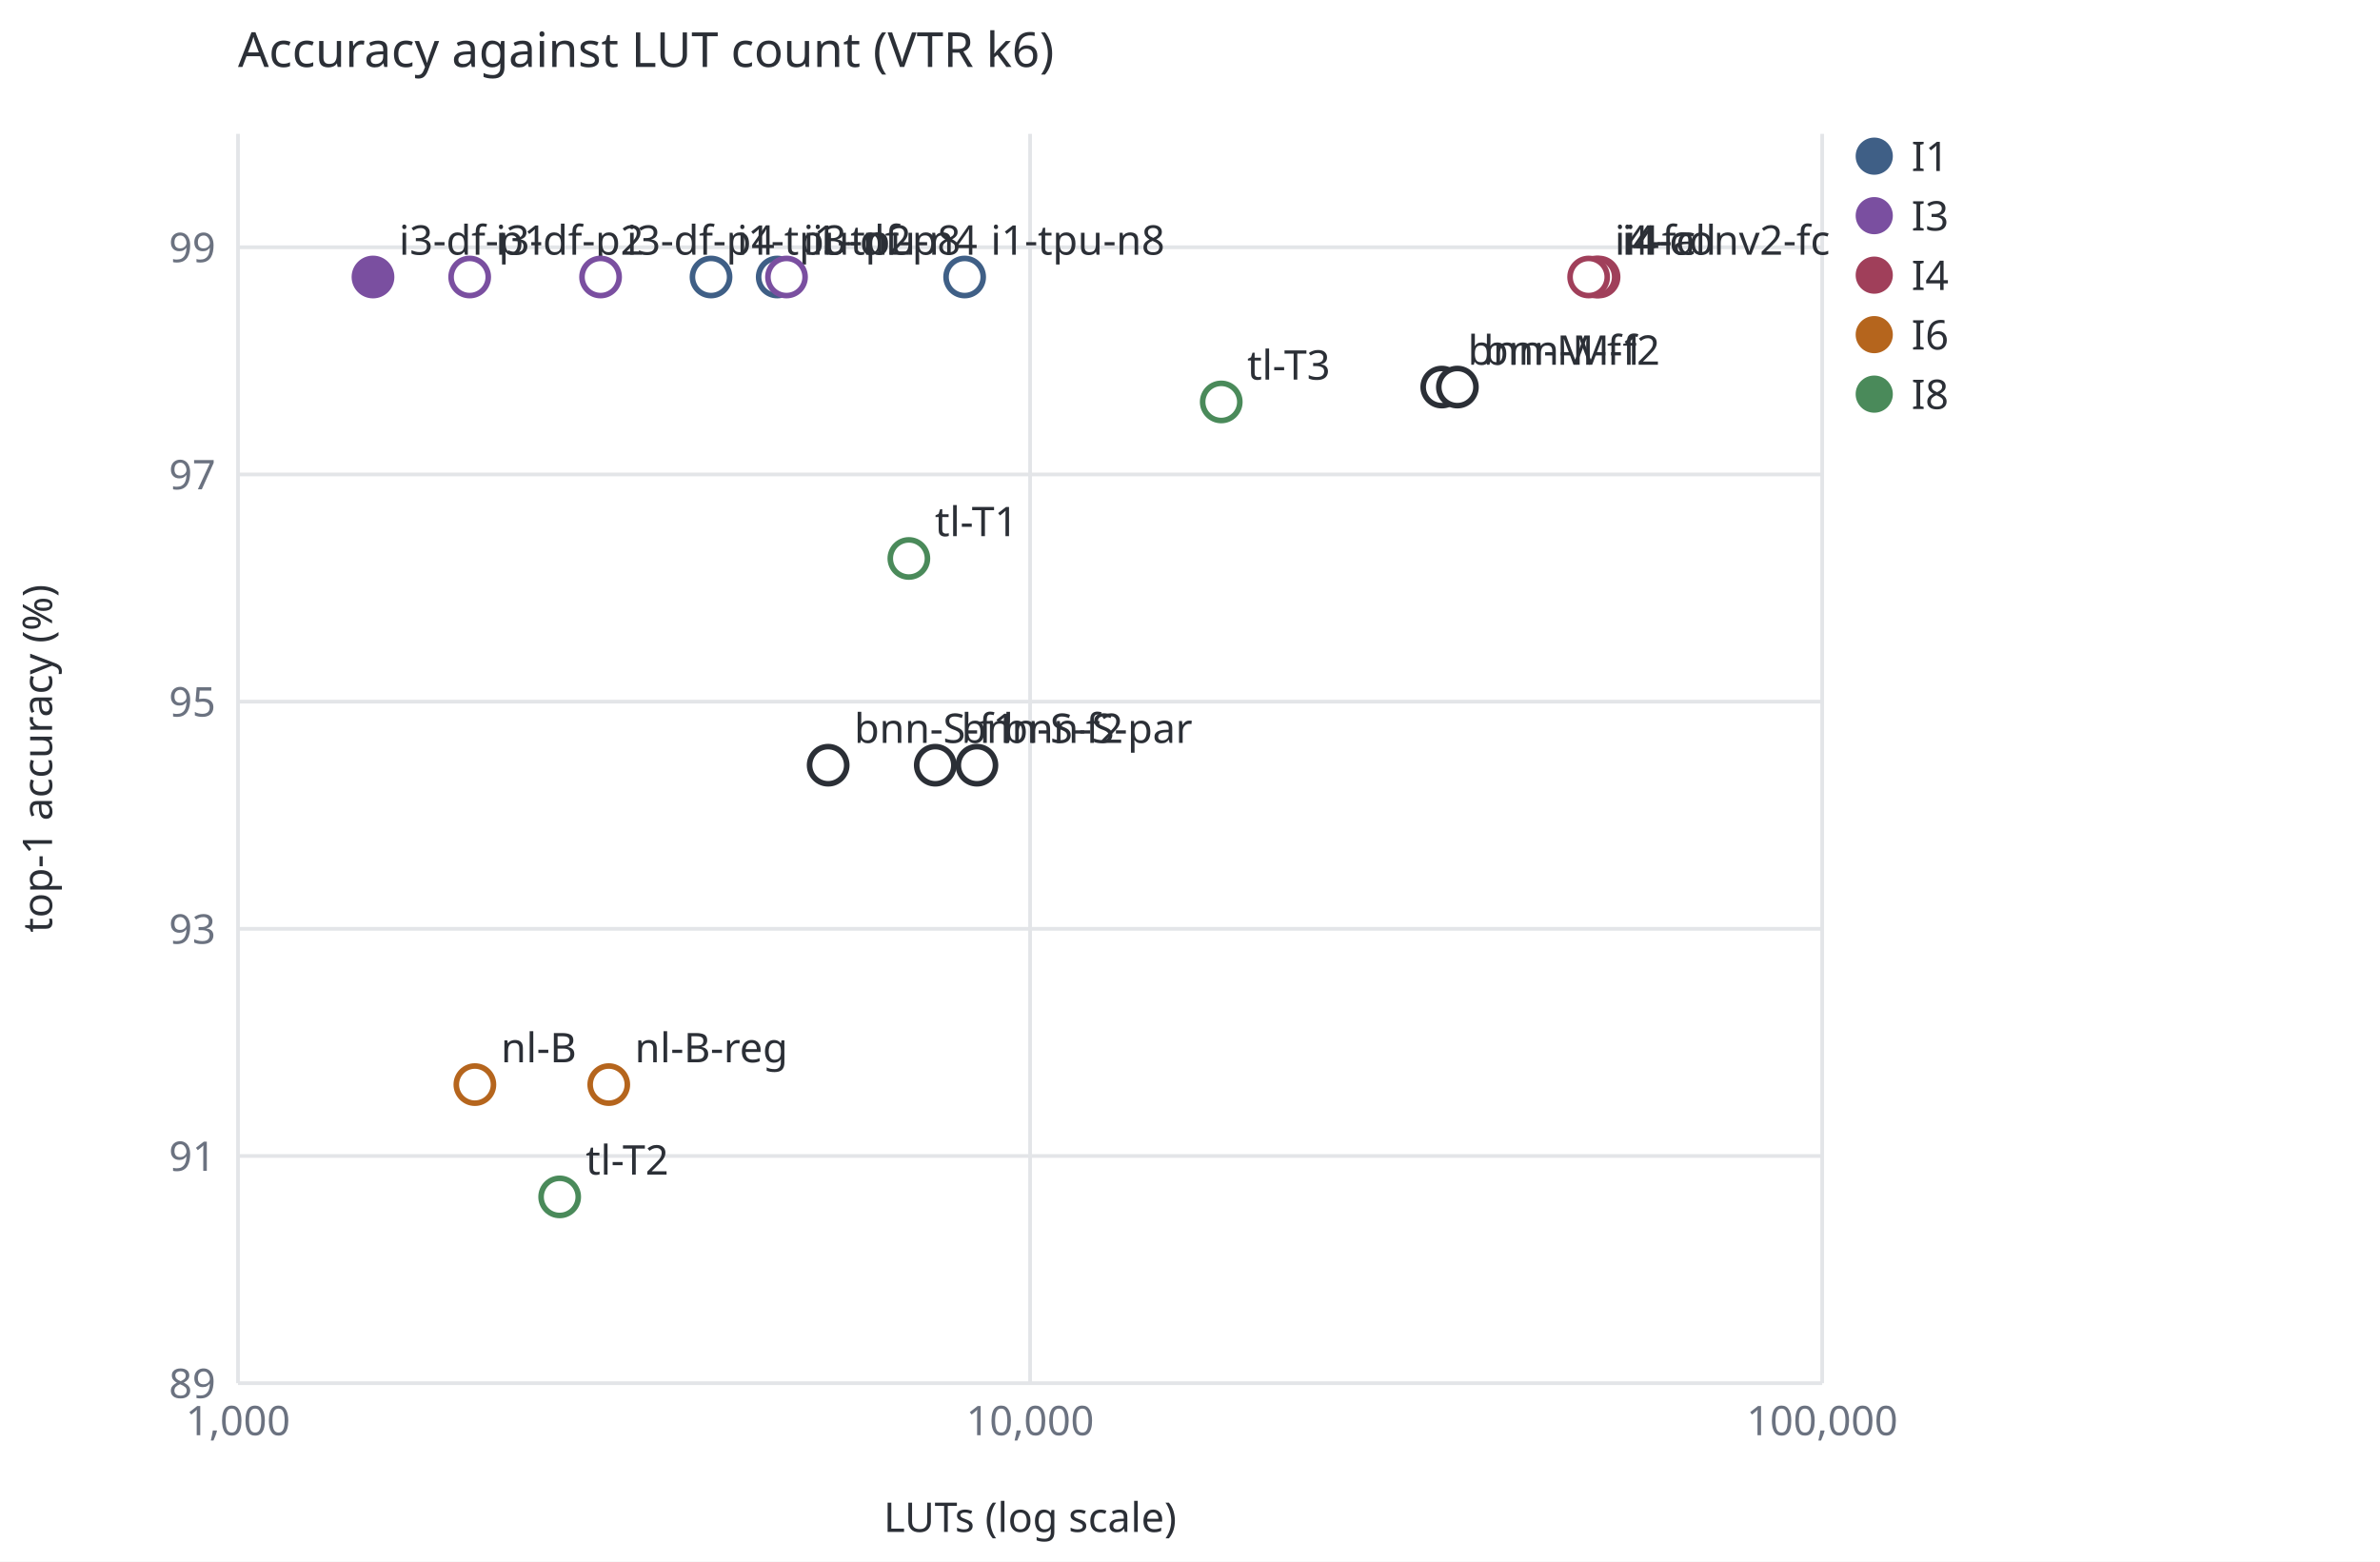
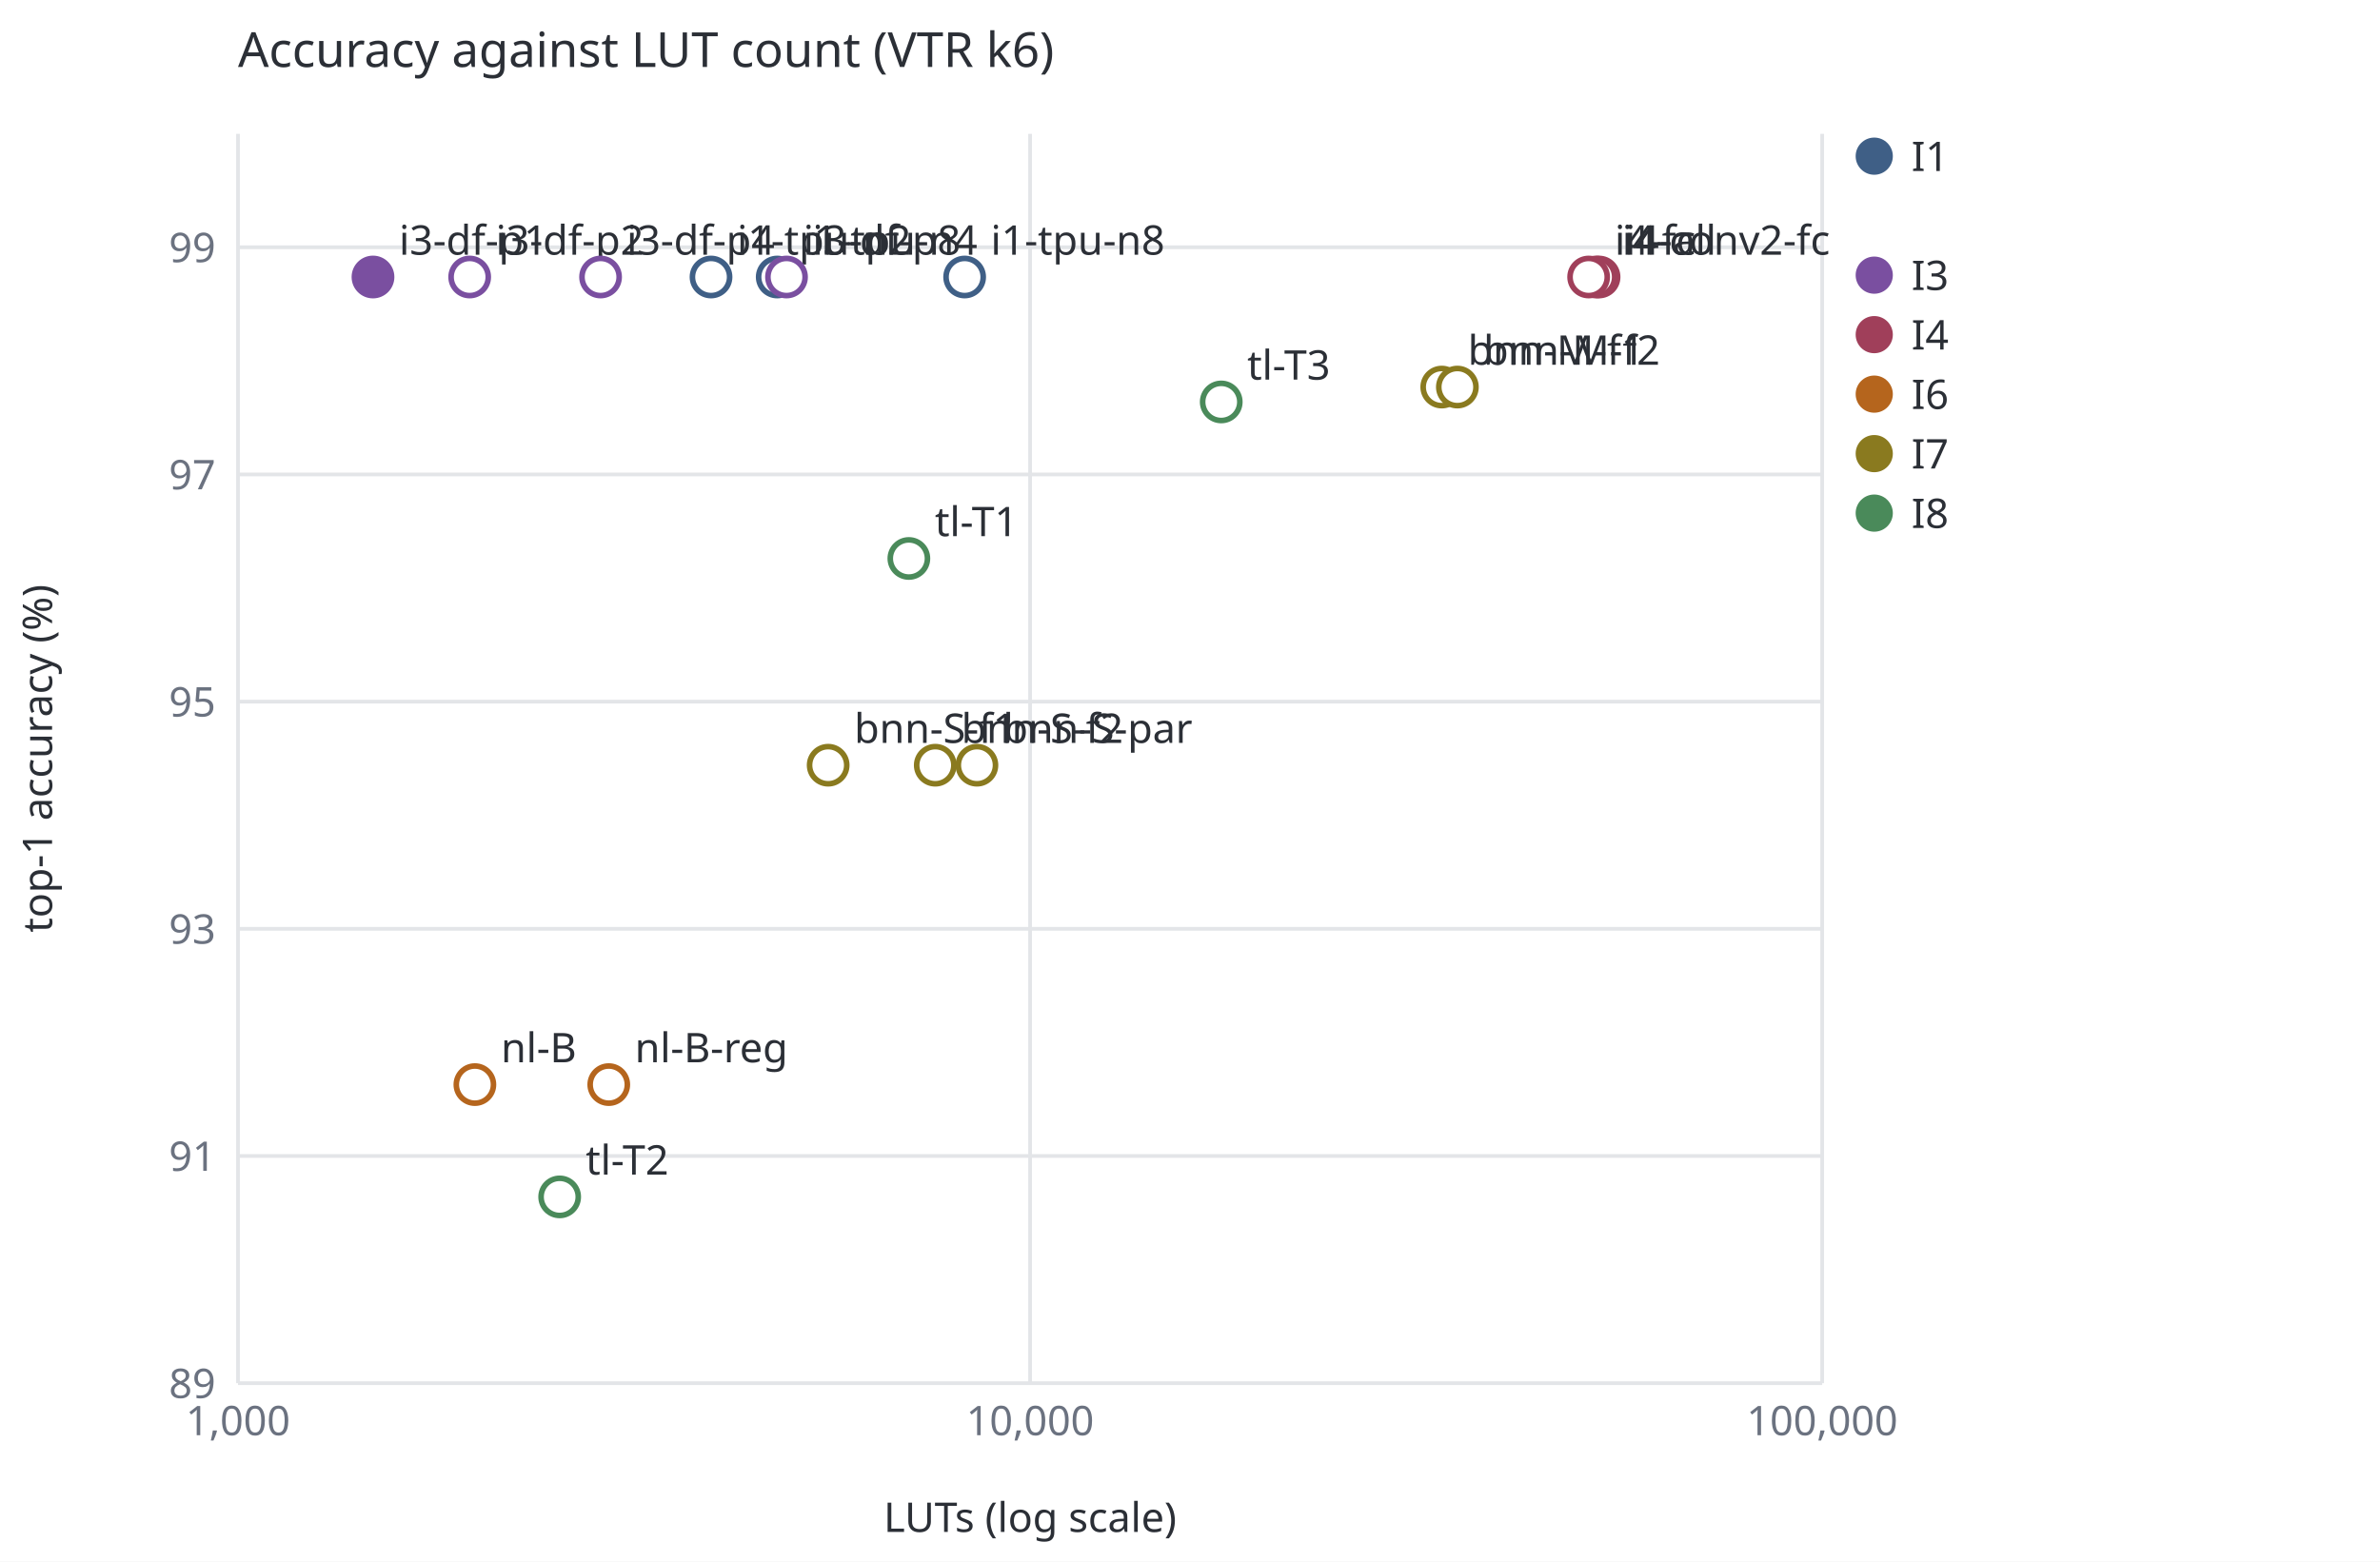
<svg xmlns="http://www.w3.org/2000/svg" viewBox="0 0 640 420" role="img" aria-label="Accuracy against LUT count (VTR k6)" font-family="sans-serif" font-size="11">
  <rect width="640" height="420" fill="#ffffff" />
  <text x="64" y="18" font-size="13" fill="#2b2f36">Accuracy against LUT count (VTR k6)</text>
  <line x1="64.0" x2="64.0" y1="36" y2="372" stroke="#e3e5e8" />
  <text x="64.0" y="386" text-anchor="middle" fill="#6b7280">1,000</text>
  <line x1="277.0" x2="277.0" y1="36" y2="372" stroke="#e3e5e8" />
  <text x="277.0" y="386" text-anchor="middle" fill="#6b7280">10,000</text>
  <line x1="490.0" x2="490.0" y1="36" y2="372" stroke="#e3e5e8" />
  <text x="490.0" y="386" text-anchor="middle" fill="#6b7280">100,000</text>
  <line x1="64" x2="490" y1="372.0" y2="372.0" stroke="#e3e5e8" />
  <text x="58" y="376.0" text-anchor="end" fill="#6b7280">89</text>
  <line x1="64" x2="490" y1="310.9" y2="310.9" stroke="#e3e5e8" />
  <text x="58" y="314.9" text-anchor="end" fill="#6b7280">91</text>
  <line x1="64" x2="490" y1="249.8" y2="249.8" stroke="#e3e5e8" />
  <text x="58" y="253.8" text-anchor="end" fill="#6b7280">93</text>
  <line x1="64" x2="490" y1="188.7" y2="188.7" stroke="#e3e5e8" />
  <text x="58" y="192.7" text-anchor="end" fill="#6b7280">95</text>
  <line x1="64" x2="490" y1="127.6" y2="127.6" stroke="#e3e5e8" />
  <text x="58" y="131.6" text-anchor="end" fill="#6b7280">97</text>
  <line x1="64" x2="490" y1="66.5" y2="66.5" stroke="#e3e5e8" />
  <text x="58" y="70.5" text-anchor="end" fill="#6b7280">99</text>
  <text x="277" y="412" text-anchor="middle" fill="#2b2f36">LUTs (log scale)</text>
  <text transform="translate(14 204) rotate(-90)" text-anchor="middle" fill="#2b2f36">top-1 accuracy (%)</text>
  <g>
-     <circle cx="387.7" cy="104.1" r="5" fill="#ffffff" stroke="#2b2f36" stroke-width="1.5" />
+     <circle cx="387.7" cy="104.1" r="5" fill="#ffffff" stroke="#8a7a1f" stroke-width="1.5" />
    <text x="394.7" y="98.1" fill="#2b2f36">bnn-M-f1</text>
  </g>
  <g>
-     <circle cx="391.9" cy="104.1" r="5" fill="#ffffff" stroke="#2b2f36" stroke-width="1.5" />
+     <circle cx="391.9" cy="104.1" r="5" fill="#ffffff" stroke="#8a7a1f" stroke-width="1.5" />
    <text x="398.9" y="98.1" fill="#2b2f36">bnn-M-f2</text>
  </g>
  <g>
-     <circle cx="222.7" cy="205.8" r="5" fill="#ffffff" stroke="#2b2f36" stroke-width="1.5" />
+     <circle cx="222.7" cy="205.8" r="5" fill="#ffffff" stroke="#8a7a1f" stroke-width="1.5" />
    <text x="229.7" y="199.8" fill="#2b2f36">bnn-S-f1</text>
  </g>
  <g>
-     <circle cx="251.5" cy="205.8" r="5" fill="#ffffff" stroke="#2b2f36" stroke-width="1.5" />
+     <circle cx="251.5" cy="205.8" r="5" fill="#ffffff" stroke="#8a7a1f" stroke-width="1.5" />
    <text x="258.5" y="199.8" fill="#2b2f36">bnn-S-f2</text>
  </g>
  <g>
-     <circle cx="262.7" cy="205.8" r="5" fill="#ffffff" stroke="#2b2f36" stroke-width="1.5" />
+     <circle cx="262.7" cy="205.8" r="5" fill="#ffffff" stroke="#8a7a1f" stroke-width="1.5" />
    <text x="269.7" y="199.8" fill="#2b2f36">bnn-S-par</text>
  </g>
  <g>
    <circle cx="191.2" cy="74.5" r="5" fill="#ffffff" stroke="#3f5f86" stroke-width="1.5" />
    <text x="198.2" y="68.5" fill="#2b2f36">i1-tpu-n2</text>
  </g>
  <g>
    <circle cx="209.0" cy="74.5" r="5" fill="#ffffff" stroke="#3f5f86" stroke-width="1.5" />
    <text x="216.0" y="68.5" fill="#2b2f36">i1-tpu-n4</text>
  </g>
  <g>
    <circle cx="259.4" cy="74.5" r="5" fill="#ffffff" stroke="#3f5f86" stroke-width="1.5" />
    <text x="266.4" y="68.5" fill="#2b2f36">i1-tpu-n8</text>
  </g>
  <g>
    <circle cx="100.3" cy="74.5" r="5" fill="#7a4fa0" stroke="#7a4fa0" stroke-width="1.5" />
    <text x="107.3" y="68.5" fill="#2b2f36">i3-df-p1</text>
  </g>
  <g>
    <circle cx="126.3" cy="74.5" r="5" fill="#ffffff" stroke="#7a4fa0" stroke-width="1.5" />
    <text x="133.3" y="68.5" fill="#2b2f36">i3-df-p2</text>
  </g>
  <g>
    <circle cx="161.5" cy="74.5" r="5" fill="#ffffff" stroke="#7a4fa0" stroke-width="1.5" />
    <text x="168.5" y="68.5" fill="#2b2f36">i3-df-p4</text>
  </g>
  <g>
    <circle cx="211.5" cy="74.5" r="5" fill="#ffffff" stroke="#7a4fa0" stroke-width="1.5" />
    <text x="218.5" y="68.5" fill="#2b2f36">i3-df-p8</text>
  </g>
  <g>
    <circle cx="430.0" cy="74.5" r="5" fill="#ffffff" stroke="#a03f5a" stroke-width="1.5" />
    <text x="437.0" y="68.5" fill="#2b2f36">i4-all</text>
  </g>
  <g>
    <circle cx="429.2" cy="74.5" r="5" fill="#ffffff" stroke="#a03f5a" stroke-width="1.5" />
    <text x="436.2" y="68.5" fill="#2b2f36">i4-conv2-fc</text>
  </g>
  <g>
    <circle cx="427.2" cy="74.5" r="5" fill="#ffffff" stroke="#a03f5a" stroke-width="1.5" />
    <text x="434.2" y="68.5" fill="#2b2f36">i4-fc</text>
  </g>
  <g>
    <circle cx="127.7" cy="291.7" r="5" fill="#ffffff" stroke="#b5651d" stroke-width="1.5" />
    <text x="134.7" y="285.7" fill="#2b2f36">nl-B</text>
  </g>
  <g>
    <circle cx="163.7" cy="291.7" r="5" fill="#ffffff" stroke="#b5651d" stroke-width="1.5" />
    <text x="170.7" y="285.7" fill="#2b2f36">nl-B-reg</text>
  </g>
  <g>
    <circle cx="244.4" cy="150.2" r="5" fill="#ffffff" stroke="#4a8a5a" stroke-width="1.5" />
    <text x="251.4" y="144.2" fill="#2b2f36">tl-T1</text>
  </g>
  <g>
    <circle cx="150.5" cy="321.9" r="5" fill="#ffffff" stroke="#4a8a5a" stroke-width="1.5" />
    <text x="157.5" y="315.9" fill="#2b2f36">tl-T2</text>
  </g>
  <g>
    <circle cx="328.4" cy="108.1" r="5" fill="#ffffff" stroke="#4a8a5a" stroke-width="1.5" />
    <text x="335.4" y="102.1" fill="#2b2f36">tl-T3</text>
  </g>
  <circle cx="504" cy="42" r="5" fill="#3f5f86" />
  <text x="514" y="46" fill="#2b2f36">I1</text>
-   <circle cx="504" cy="58" r="5" fill="#7a4fa0" />
-   <text x="514" y="62" fill="#2b2f36">I3</text>
-   <circle cx="504" cy="74" r="5" fill="#a03f5a" />
-   <text x="514" y="78" fill="#2b2f36">I4</text>
-   <circle cx="504" cy="90" r="5" fill="#b5651d" />
-   <text x="514" y="94" fill="#2b2f36">I6</text>
-   <circle cx="504" cy="106" r="5" fill="#4a8a5a" />
-   <text x="514" y="110" fill="#2b2f36">I8</text>
+   <circle cx="504" cy="74" r="5" fill="#7a4fa0" />
+   <text x="514" y="78" fill="#2b2f36">I3</text>
+   <circle cx="504" cy="90" r="5" fill="#a03f5a" />
+   <text x="514" y="94" fill="#2b2f36">I4</text>
+   <circle cx="504" cy="106" r="5" fill="#b5651d" />
+   <text x="514" y="110" fill="#2b2f36">I6</text>
+   <circle cx="504" cy="122" r="5" fill="#8a7a1f" />
+   <text x="514" y="126" fill="#2b2f36">I7</text>
+   <circle cx="504" cy="138" r="5" fill="#4a8a5a" />
+   <text x="514" y="142" fill="#2b2f36">I8</text>
</svg>
